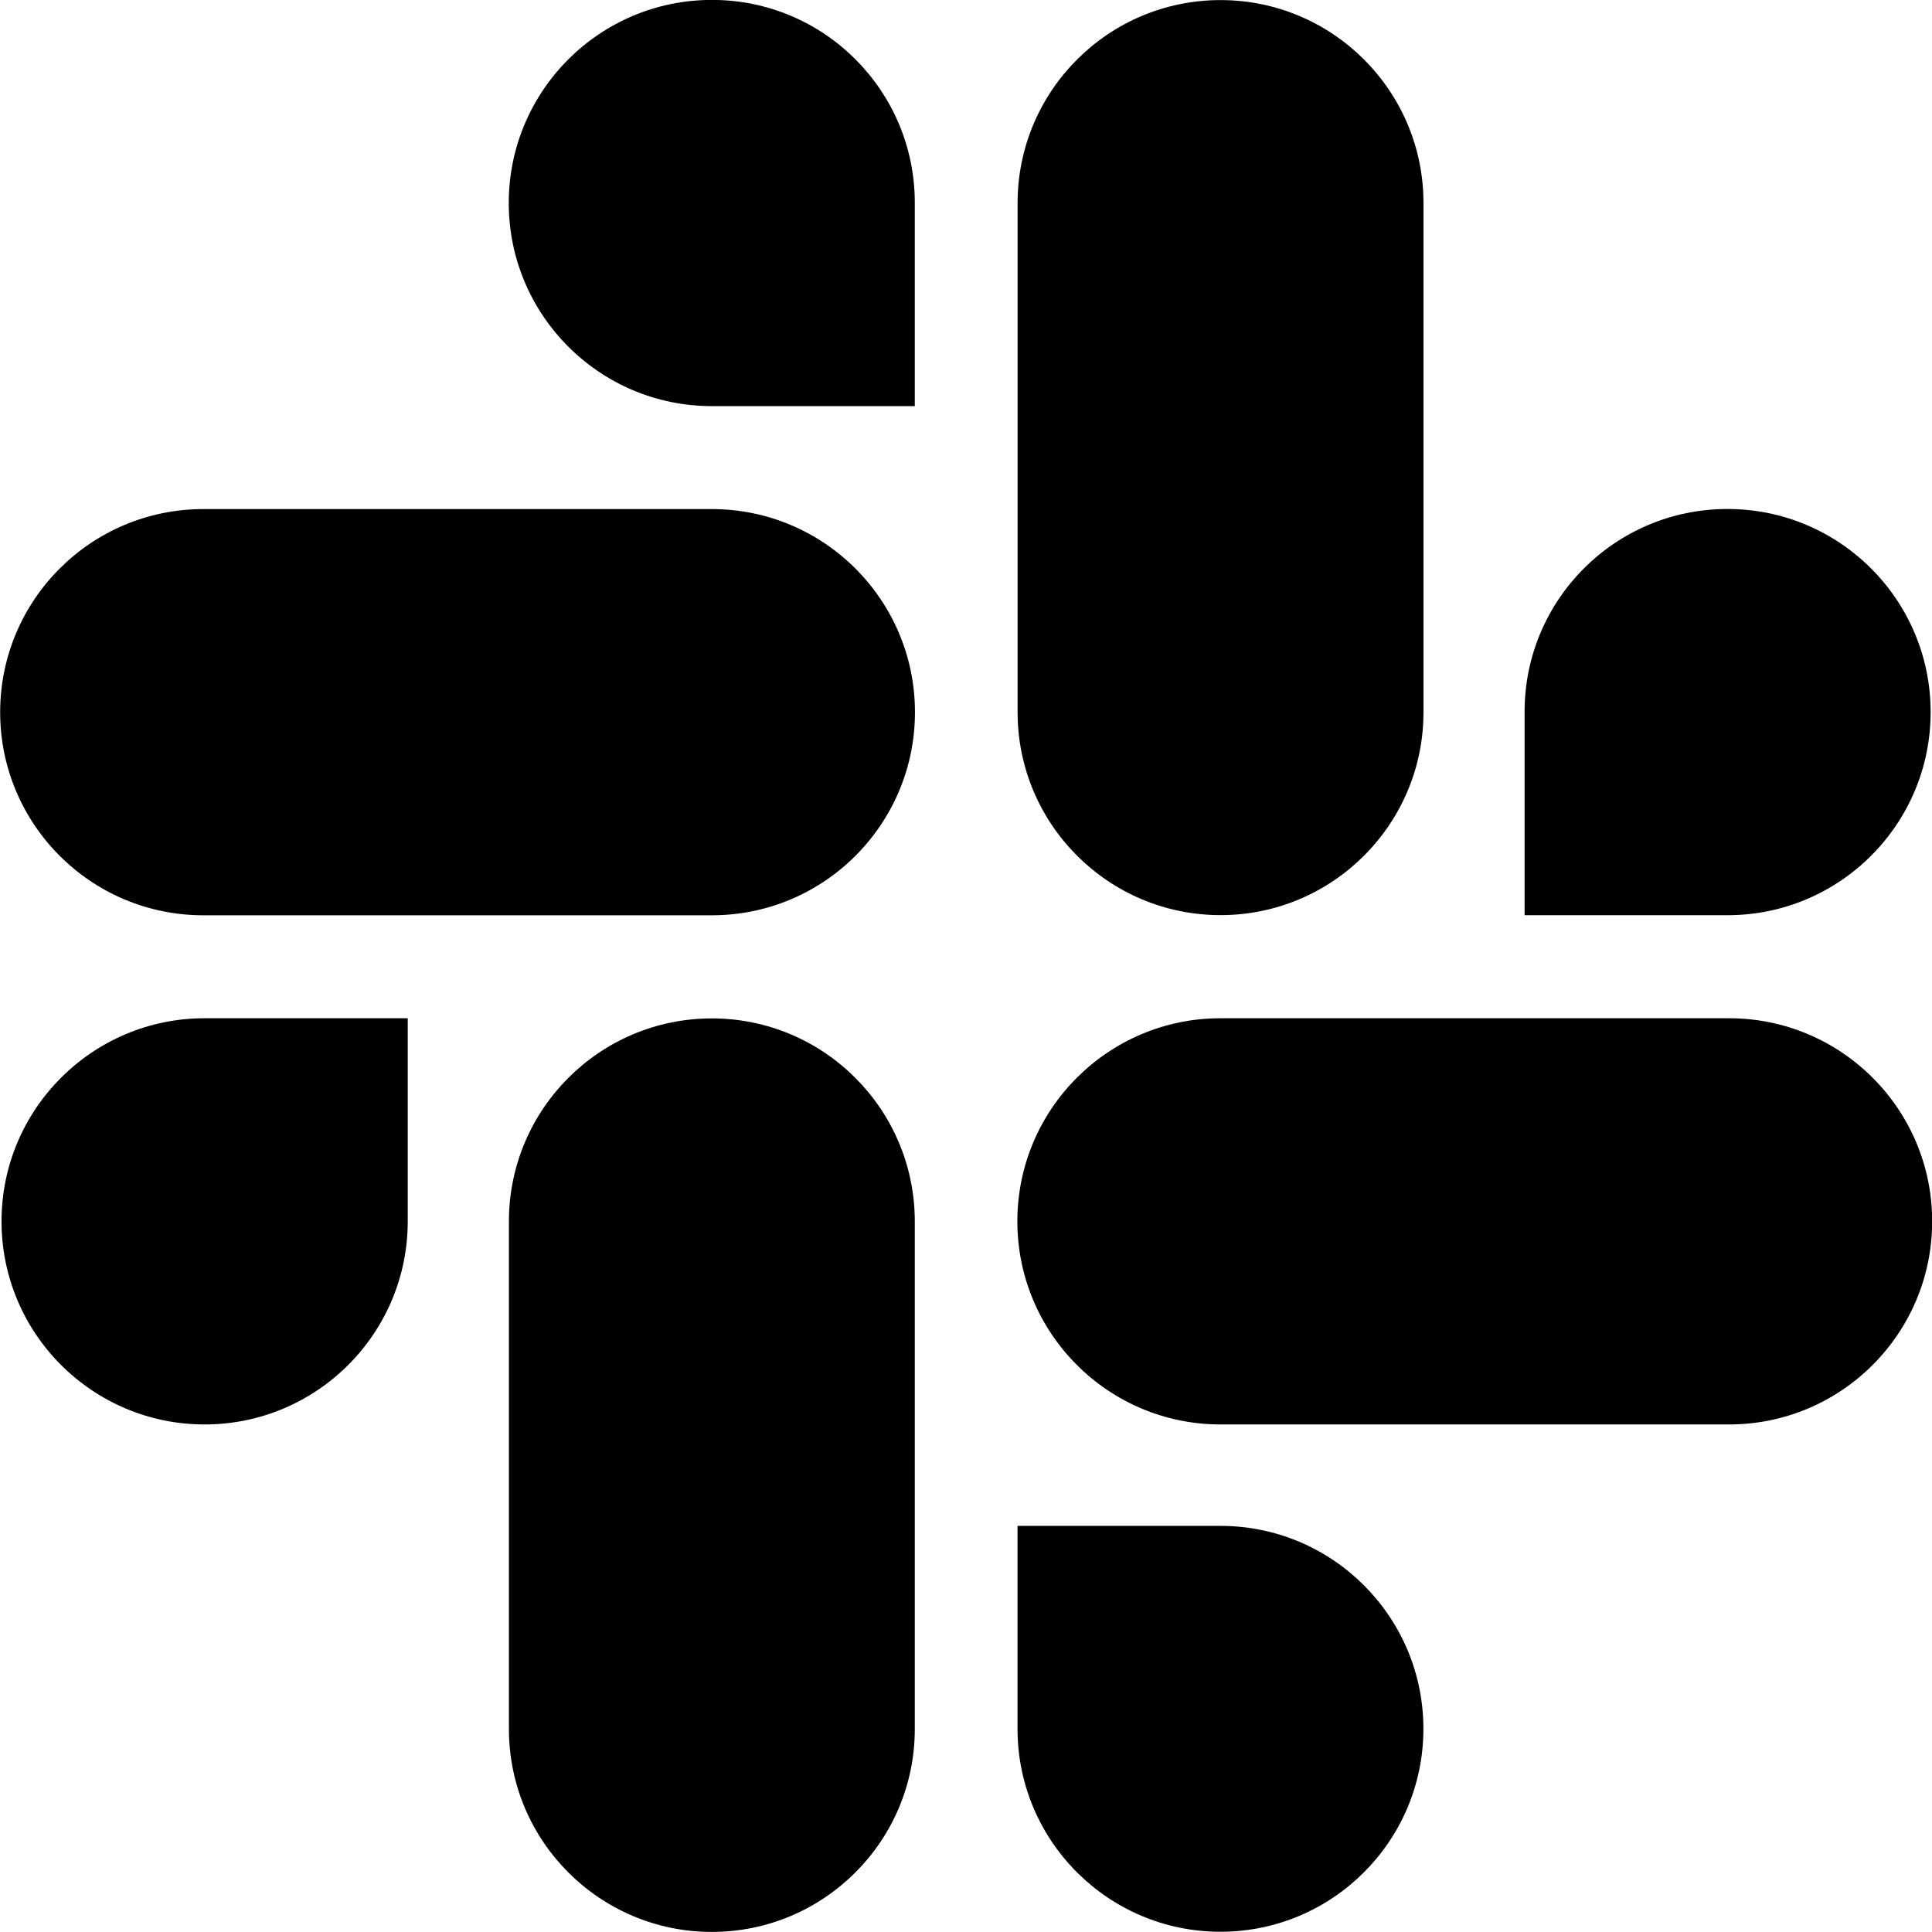
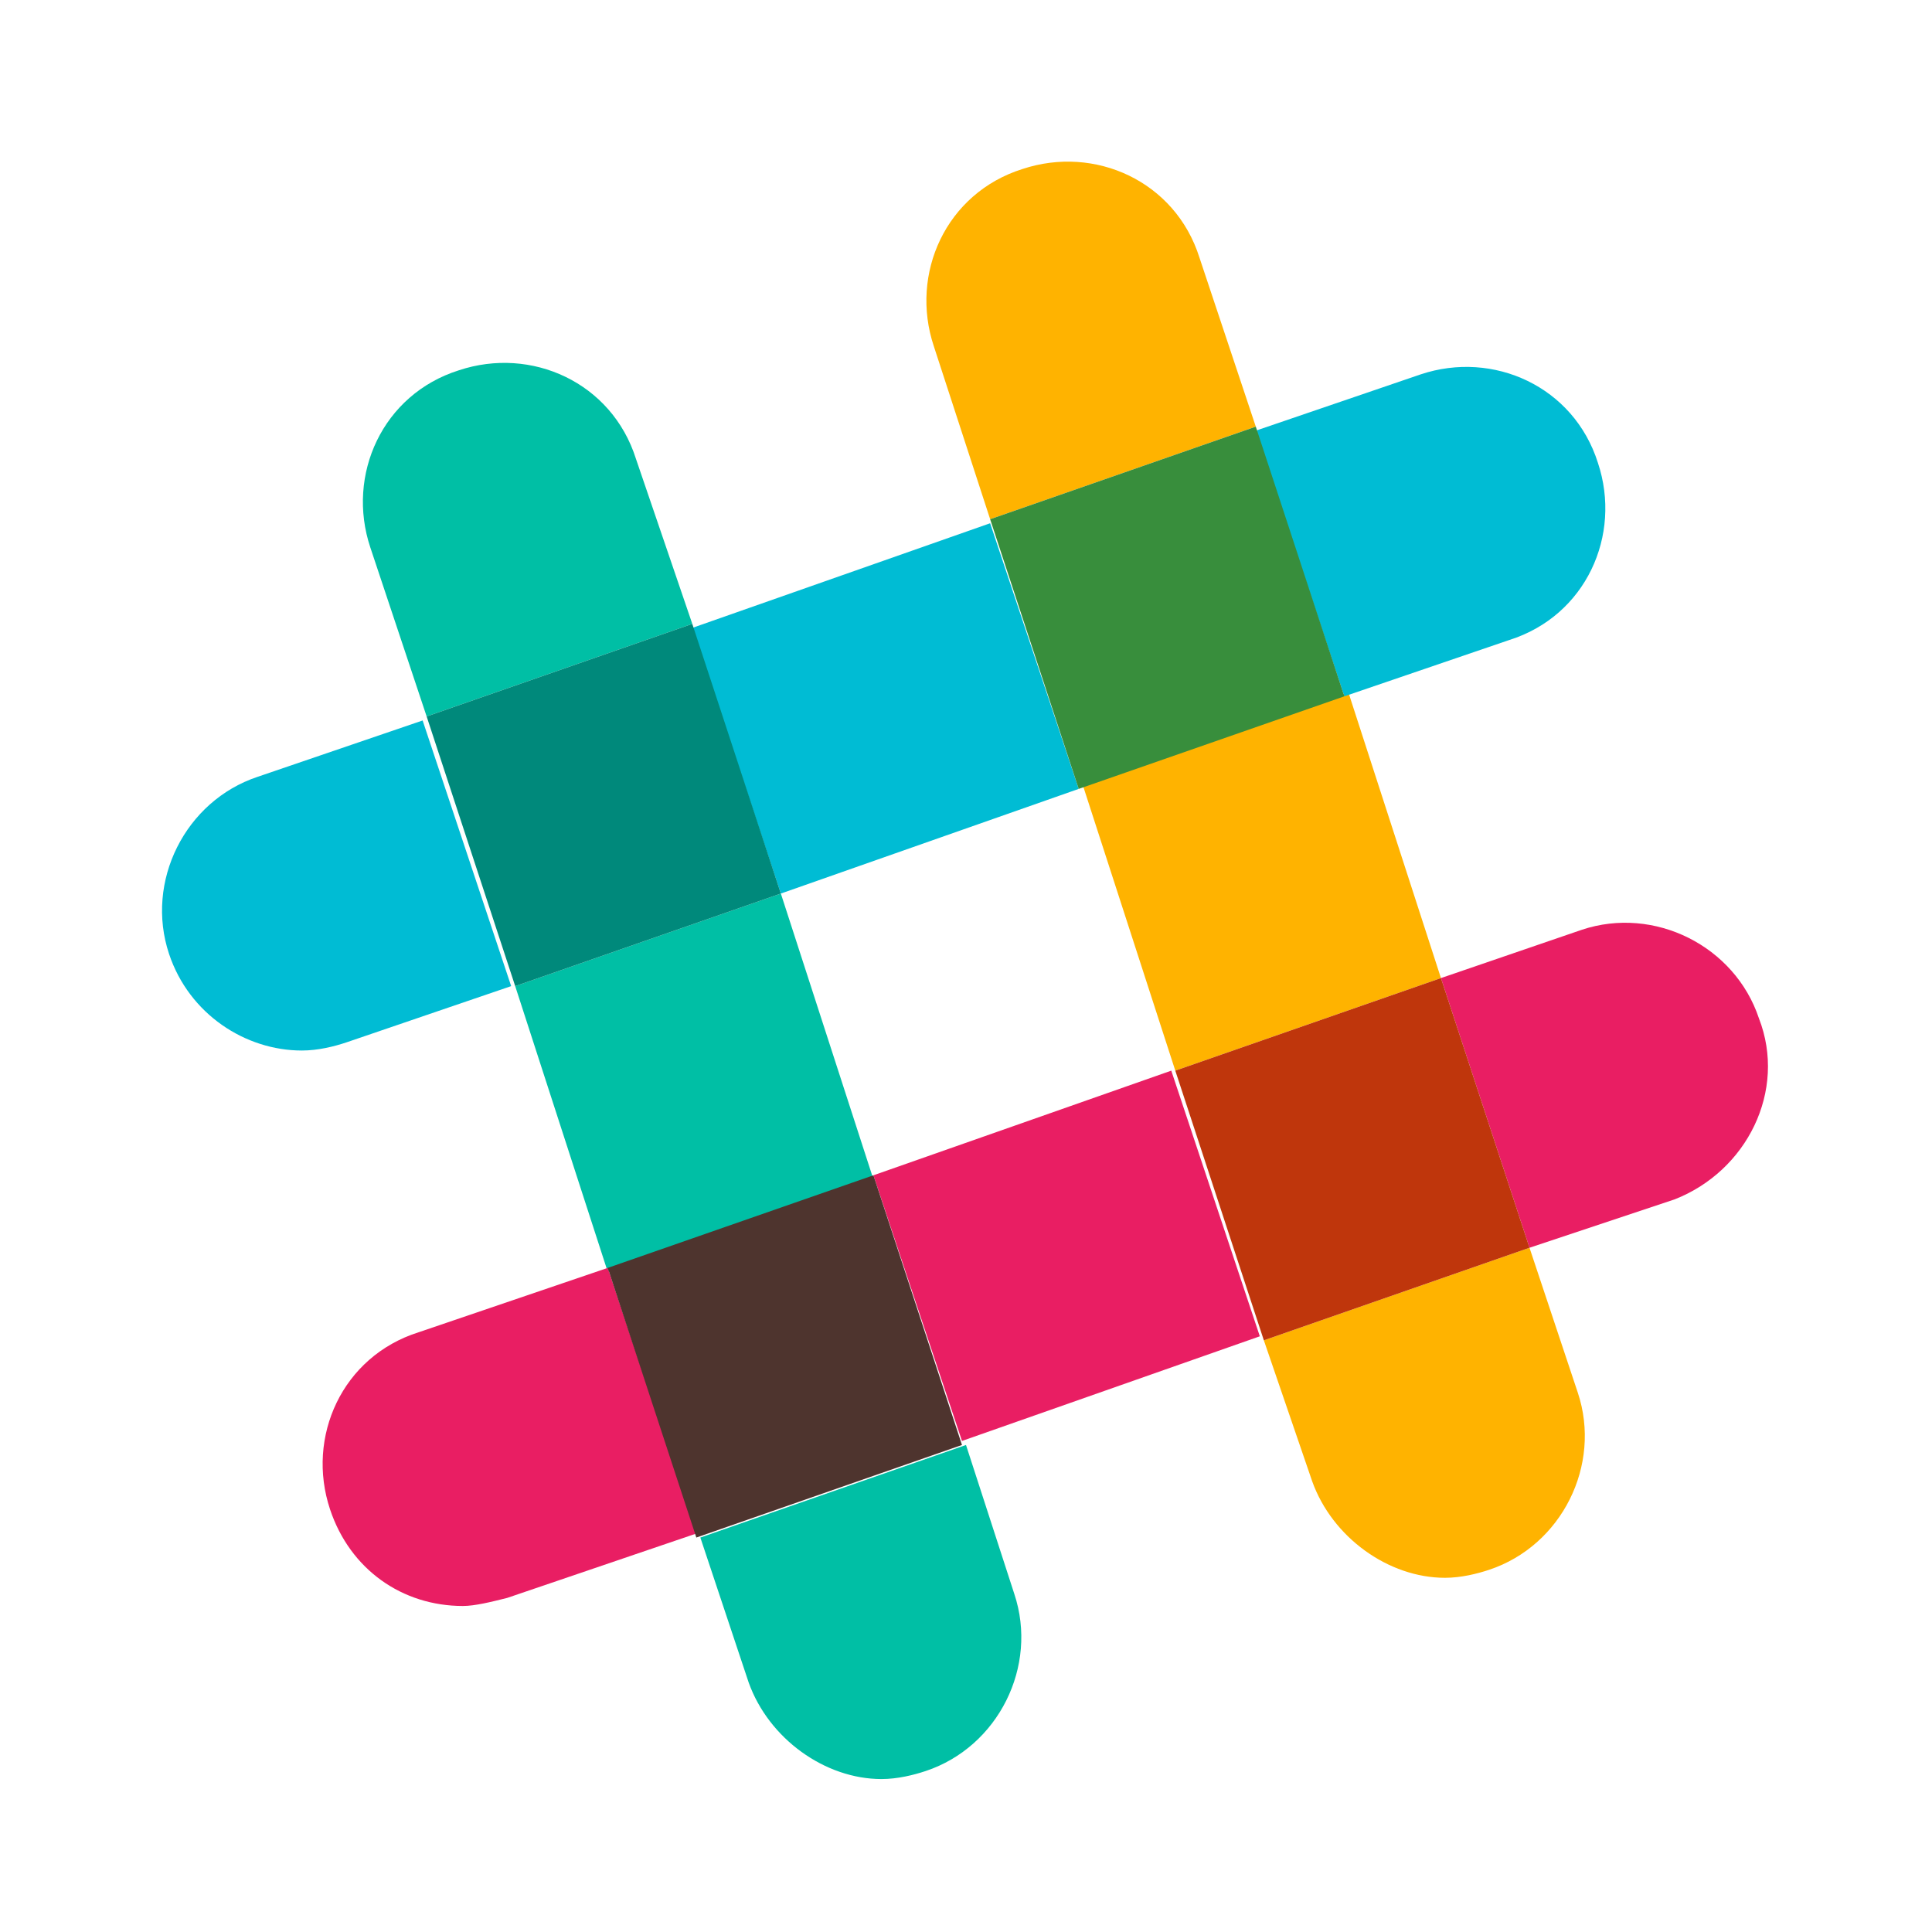
- <svg xmlns="http://www.w3.org/2000/svg" id="Bold" enable-background="new 0 0 24 24" height="512" viewBox="0 0 24 24" width="512">
-   <path d="m8.843 12.651c-1.392 0-2.521 1.129-2.521 2.521v6.306c0 1.392 1.129 2.521 2.521 2.521s2.521-1.129 2.521-2.521v-6.306c-.001-1.392-1.13-2.521-2.521-2.521z" />
-   <path d="m.019 15.172c0 1.393 1.13 2.523 2.523 2.523s2.523-1.13 2.523-2.523v-2.523h-2.521c-.001 0-.001 0-.002 0-1.393 0-2.523 1.13-2.523 2.523z" />
-   <path d="m8.846-.001c-.001 0-.002 0-.003 0-1.393 0-2.523 1.13-2.523 2.523s1.13 2.523 2.523 2.523h2.521c0-1.431 0-1.083 0-2.528-.001-1.391-1.128-2.518-2.518-2.518z" />
-   <path d="m2.525 11.37h6.318c1.393 0 2.523-1.13 2.523-2.523s-1.13-2.523-2.523-2.523h-6.318c-1.393 0-2.523 1.13-2.523 2.523s1.13 2.523 2.523 2.523z" />
-   <path d="m21.457 6.323c-1.391 0-2.518 1.127-2.518 2.518v.005 2.523h2.521c1.393 0 2.523-1.13 2.523-2.523s-1.13-2.523-2.523-2.523c-.001 0-.002 0-.003 0z" />
-   <path d="m12.641 2.522v6.325c0 1.392 1.129 2.521 2.521 2.521s2.521-1.129 2.521-2.521v-6.325c0-1.392-1.129-2.521-2.521-2.521-1.392 0-2.521 1.129-2.521 2.521z" />
-   <path d="m17.682 21.476c0-1.392-1.129-2.521-2.521-2.521h-2.521v2.523c.001 1.391 1.129 2.519 2.521 2.519s2.521-1.129 2.521-2.521z" />
-   <path d="m21.479 12.649h-6.318c-1.393 0-2.523 1.13-2.523 2.523s1.13 2.523 2.523 2.523h6.318c1.393 0 2.523-1.13 2.523-2.523s-1.13-2.523-2.523-2.523z" />
+ <svg xmlns="http://www.w3.org/2000/svg" viewBox="0 0 48 48" width="48px" height="48px">
+   <path fill="#FFB300" d="M31.2,10.6l-6.6,2.3l-1.4-4.3c-0.6-1.8,0.3-3.8,2.2-4.4c1.8-0.6,3.8,0.3,4.4,2.2L31.2,10.6z M29.2,26.6l6.6-2.3l-2.3-7.1l-6.6,2.3L29.2,26.6z M32.6,36.8c0.5,1.4,1.9,2.4,3.3,2.4c0.4,0,0.8-0.1,1.1-0.2c1.8-0.6,2.8-2.6,2.2-4.4L38,31l-6.6,2.3L32.6,36.8z" />
+   <path fill="#00BFA5" d="M17.2,15.5l-6.6,2.3l-1.4-4.2c-0.6-1.8,0.3-3.8,2.2-4.4c1.8-0.6,3.8,0.3,4.4,2.2L17.2,15.5z M18.6,41.8c0.5,1.4,1.9,2.4,3.3,2.4c0.4,0,0.8-0.1,1.1-0.2c1.8-0.6,2.8-2.6,2.2-4.4l-1.2-3.7l-6.6,2.3L18.6,41.8z M19.4,22.2l-6.6,2.3l2.3,7.1l6.6-2.3L19.4,22.2z" />
+   <path fill="#00BCD4" d="M33.4,17.3l-2.2-6.6l4.1-1.4c1.8-0.6,3.8,0.3,4.4,2.2c0.6,1.8-0.3,3.8-2.2,4.4L33.4,17.3z M26.8,19.6l-2.2-6.6l-7.4,2.6l2.2,6.6L26.8,19.6z M6.4,19.3c-1.8,0.6-2.8,2.6-2.2,4.4c0.5,1.5,1.9,2.4,3.3,2.4c0.4,0,0.8-0.1,1.1-0.2l4.1-1.4l-2.2-6.6L6.4,19.3z" />
+   <path fill="#E91E63" d="M15.1,31.5l2.2,6.6l-4.7,1.6c-0.4,0.1-0.8,0.2-1.1,0.2c-1.5,0-2.8-0.9-3.3-2.4c-0.6-1.8,0.3-3.8,2.2-4.4L15.1,31.5z M43.7,25.3c-0.6-1.8-2.6-2.8-4.4-2.2l-3.5,1.2L38,31l3.6-1.2C43.4,29.1,44.4,27.1,43.7,25.3z M21.7,29.2l2.2,6.6l7.4-2.6l-2.2-6.6L21.7,29.2z" />
+   <path fill="#388E3C" d="M33.4 17.3L31.2 10.6 24.6 12.9 26.8 19.6z" />
+   <path fill="#00897B" d="M17.2 15.5L10.6 17.8 12.8 24.5 19.4 22.2z" />
+   <path fill="#BF360C" d="M29.2 26.6L31.4 33.3 38 31 35.8 24.3z" />
+   <path fill="#4E342E" d="M15.1 31.5L17.3 38.2 23.9 35.9 21.7 29.2z" />
</svg>
